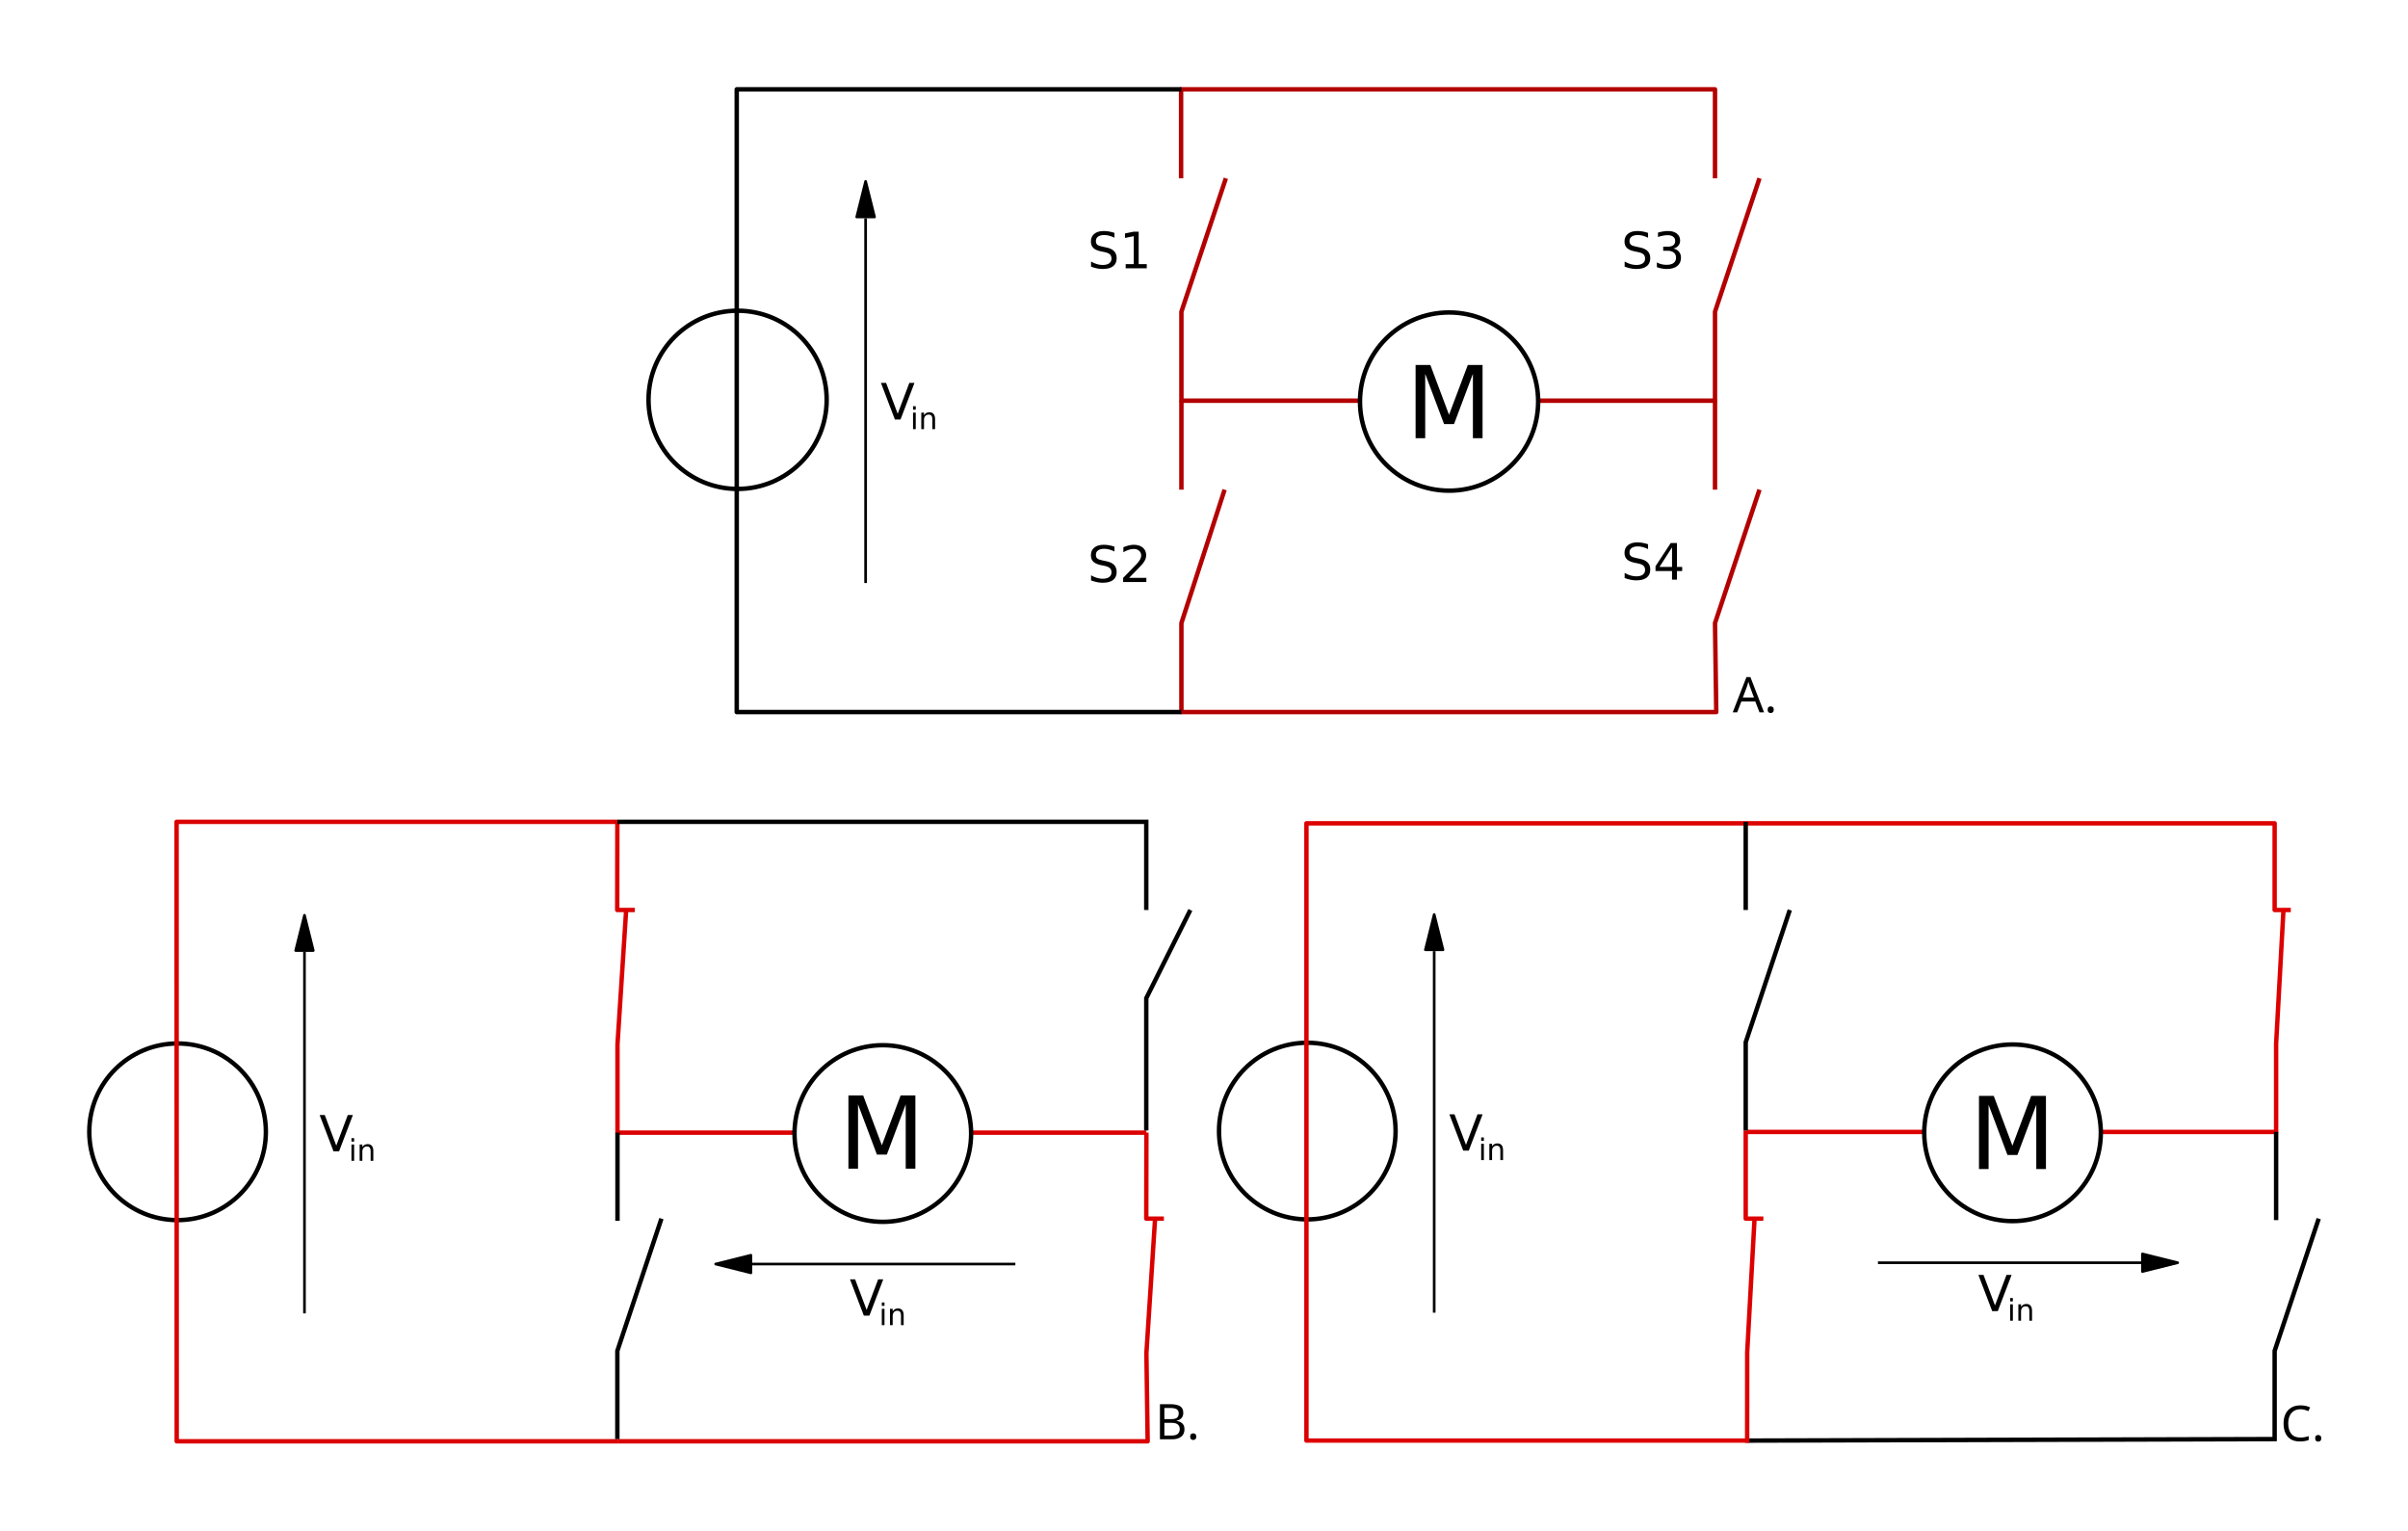
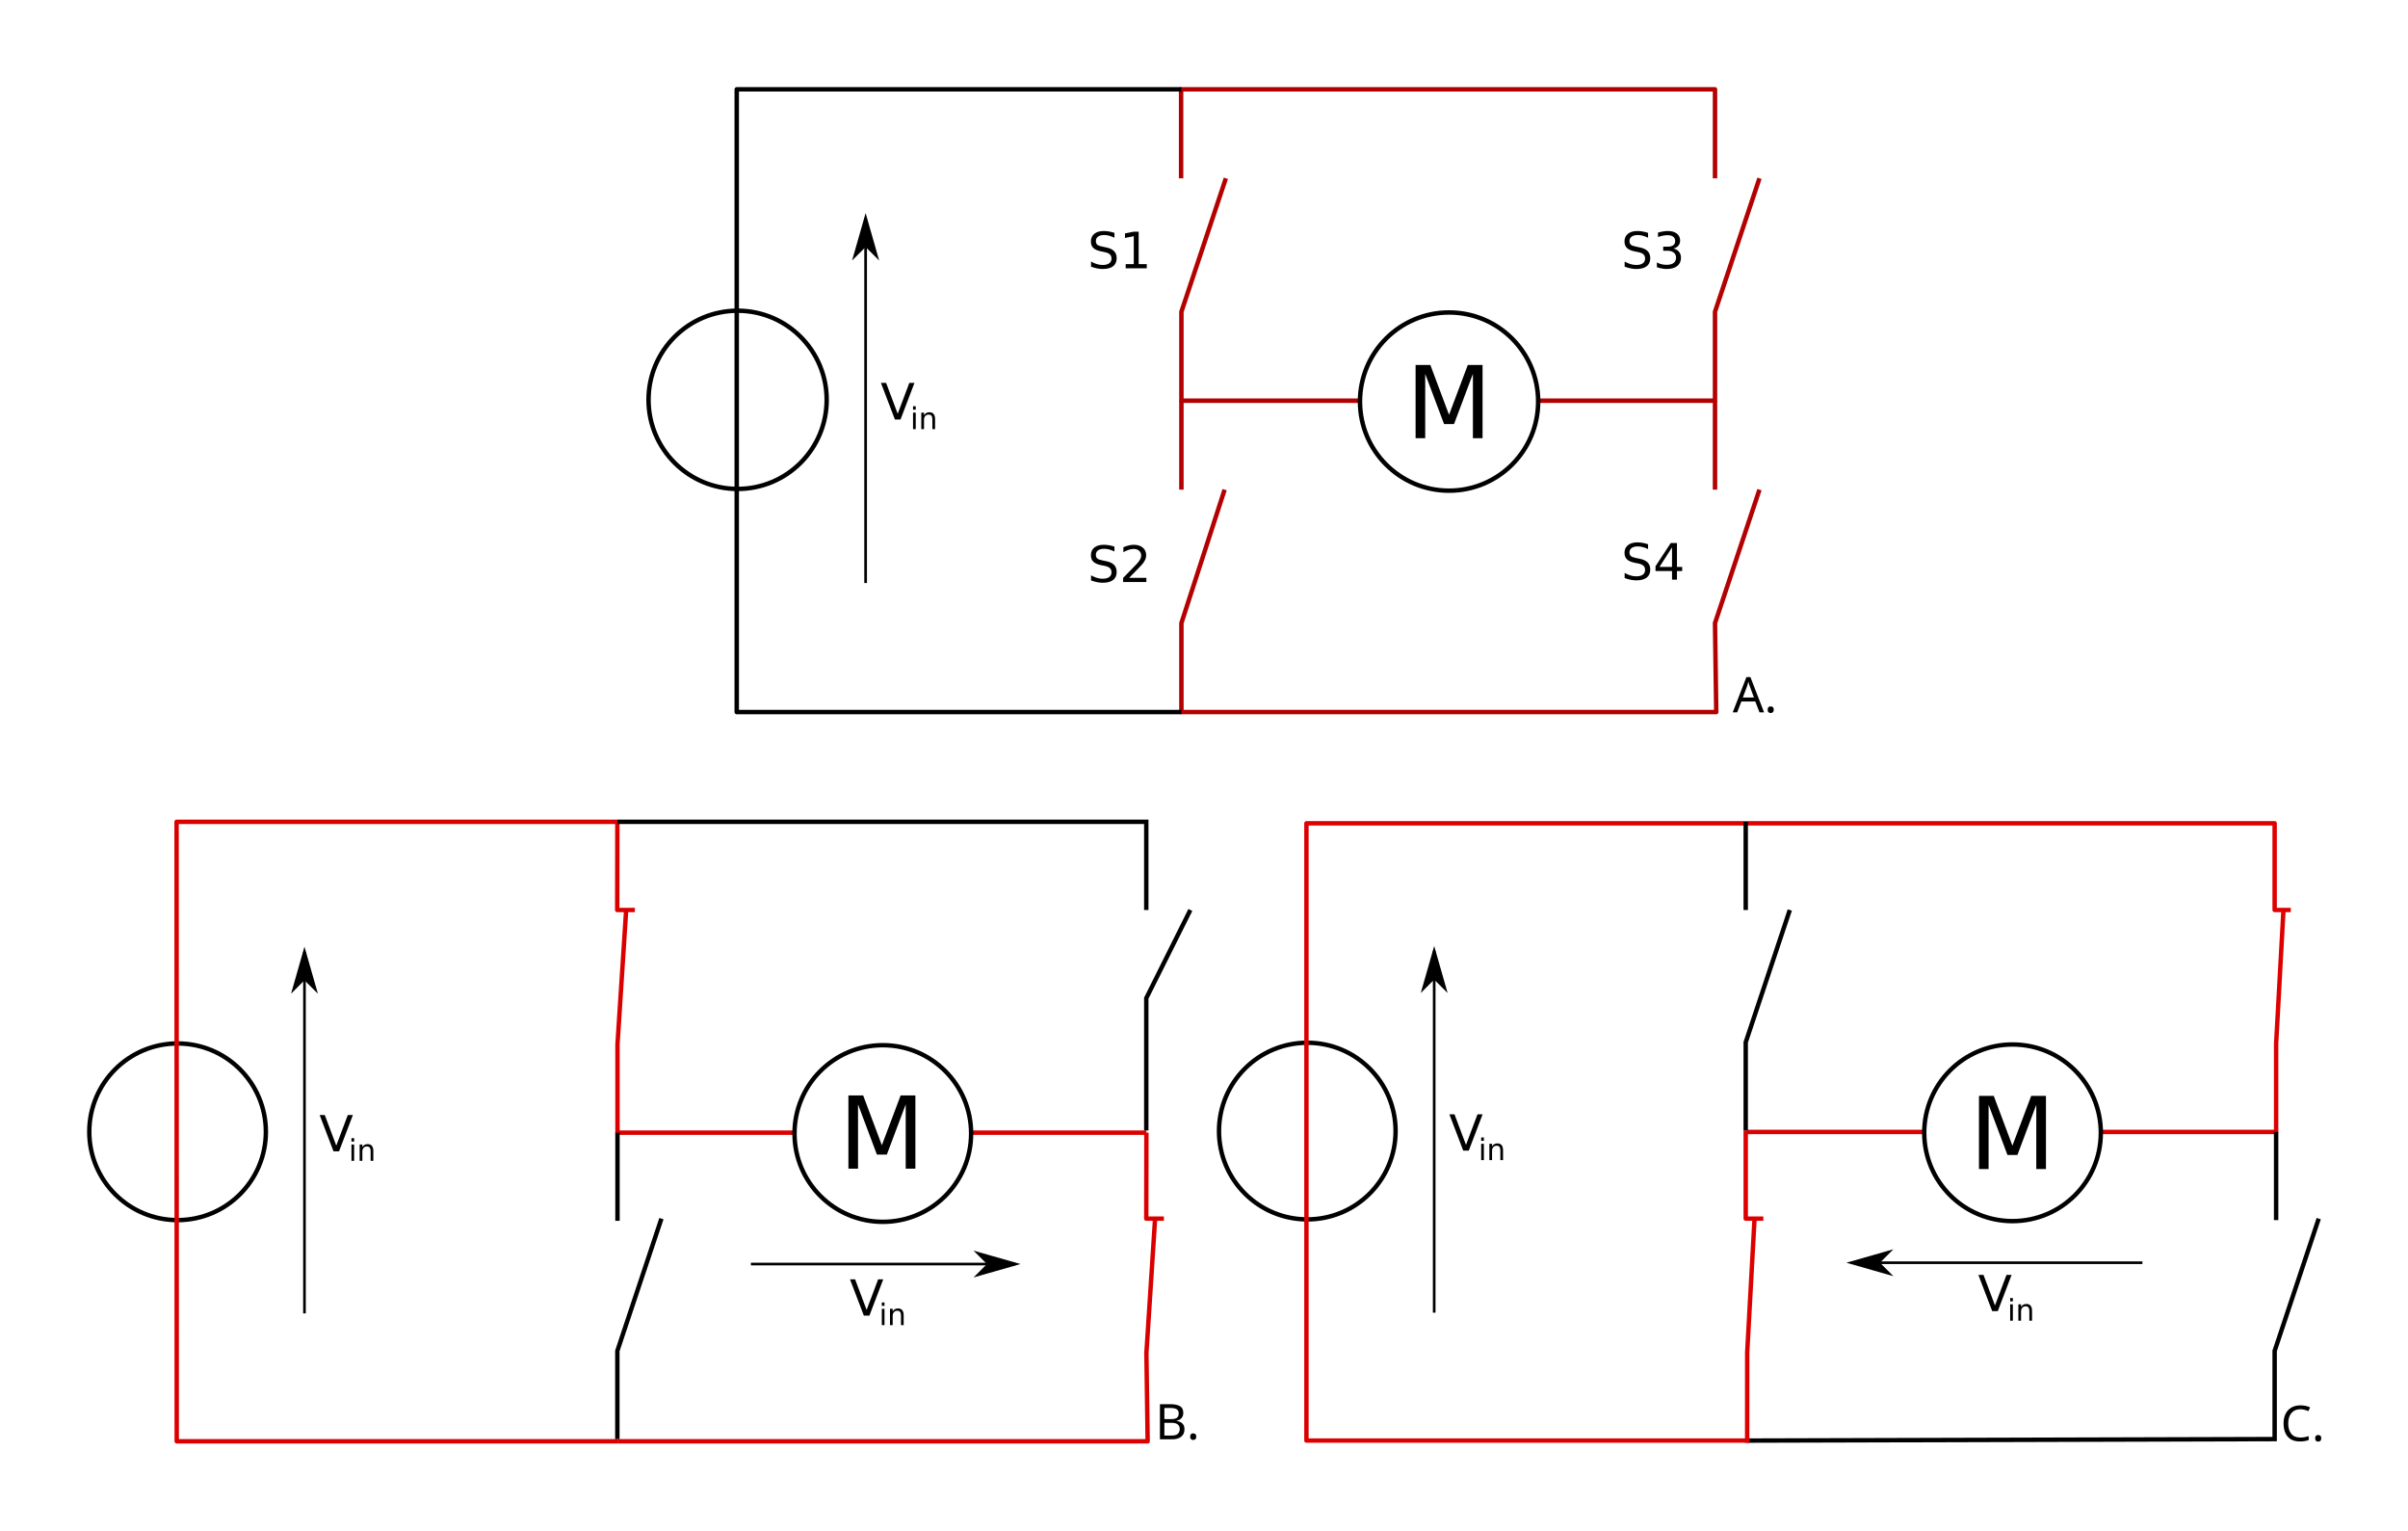
<svg xmlns="http://www.w3.org/2000/svg" width="1959.71" height="1245.263" id="svg2" version="1.0">
  <defs id="defs4">
+     <marker orient="auto" refY="0.0" refX="0.0" id="Arrow1Lend" style="overflow:visible;">
+       <path id="path4261" d="M 0.0,0.0 L 5.0,-5.0 L -12.5,0.0 L 5.0,5.0 L 0.0,0.0 z " style="fill-rule:evenodd;stroke:#000000;stroke-width:1.0pt;" transform="scale(0.8) rotate(180) translate(12.5,0)" />
+     </marker>
    <marker orient="auto" refY="0" refX="0" id="Arrow1Lstart" style="overflow:visible">
      <path id="path4636" d="M 0,0 5,-5 -12.5,0 5,5 0,0 z" style="fill-rule:evenodd;stroke:#000000;stroke-width:1pt;marker-start:none" transform="scale(0.8,0.8)" />
    </marker>
    <marker orient="auto" refY="0" refX="0" id="Arrow2Lstart" style="overflow:visible">
      <path id="path4618" style="font-size:12px;fill-rule:evenodd;stroke-width:0.625;stroke-linejoin:round" d="M 8.719,4.034 -2.207,0.016 8.719,-4.002 c -1.745,2.372 -1.735,5.617 -6e-7,8.035 z" transform="matrix(1.1,0,0,1.1,-5.5,0)" />
    </marker>
    <marker orient="auto" refY="0" refX="0" id="Torso" style="overflow:visible">
      <g id="g4469" transform="scale(0.7,0.7)">
        <path id="path4471" d="m -4.779,-3.24 c 2.35,0.366 5.3,1.938 5.037,3.627 C -0.005,2.078 -2.213,2.618 -4.563,2.252 -6.913,1.886 -8.521,0.752 -8.258,-0.938 -7.995,-2.628 -7.13,-3.605 -4.779,-3.24 z" style="fill:none;stroke:#000000;stroke-width:1.25;marker-start:none;marker-mid:none;marker-end:none" />
        <path id="path4473" d="M 4.46,0.089 C -2.556,-4.378 5.225,-3.906 -0.848,-8.72" style="fill:none;stroke:#000000;stroke-width:1pt;marker-end:none" />
        <path id="path4475" d="M 4.93,0.058 C -1.387,1.749 1.803,5.478 -4.945,7.546" style="fill:none;stroke:#000000;stroke-width:1pt;marker-start:none;marker-end:none" />
        <rect id="rect4477" transform="matrix(0.527536,-0.849533,0.887668,0.460484,0,0)" y="-1.741" x="-10.392" height="2.761" width="2.637" style="fill-rule:evenodd;stroke-width:1pt;marker-end:none" />
        <rect id="rect4479" transform="matrix(0.671205,-0.741272,0.790802,0.612072,0,0)" y="-7.963" x="4.959" height="2.861" width="2.733" style="fill-rule:evenodd;stroke-width:1pt;marker-end:none" />
-         <path id="path4481" transform="matrix(0,-1.109517,1.109517,0,25.96648,19.71619)" d="m 16.78,-28.685 a 0.607,0.607 0 1 1 -1.215,0 0.607,0.607 0 1 1 1.215,0 z" style="fill:#ff0000;fill-opacity:0.75;fill-rule:evenodd;stroke:#000000;stroke-width:1pt;marker-start:none;marker-end:none" />
-         <path id="path4483" transform="matrix(0,-1.109517,1.109517,0,26.8245,16.99126)" d="m 16.78,-28.685 a 0.607,0.607 0 1 1 -1.215,0 0.607,0.607 0 1 1 1.215,0 z" style="fill:#ff0000;fill-opacity:0.75;fill-rule:evenodd;stroke:#000000;stroke-width:1pt;marker-start:none;marker-end:none" />
+         <path id="path4481" transform="matrix(0,-1.109517,1.109517,0,25.96648,19.71619)" d="m 16.78,-28.685 c 0,0.335 -0.272,0.607 -0.607,0.607 -0.335,0 -0.607,-0.272 -0.607,-0.607 0,-0.335 0.272,-0.607 0.607,-0.607 0.335,0 0.607,0.272 0.607,0.607 z" style="fill:#ff0000;fill-opacity:0.75;fill-rule:evenodd;stroke:#000000;stroke-width:1pt;marker-start:none;marker-end:none" />
+         <path id="path4483" transform="matrix(0,-1.109517,1.109517,0,26.8245,16.99126)" d="m 16.78,-28.685 c 0,0.335 -0.272,0.607 -0.607,0.607 -0.335,0 -0.607,-0.272 -0.607,-0.607 0,-0.335 0.272,-0.607 0.607,-0.607 0.335,0 0.607,0.272 0.607,0.607 z" style="fill:#ff0000;fill-opacity:0.75;fill-rule:evenodd;stroke:#000000;stroke-width:1pt;marker-start:none;marker-end:none" />
      </g>
    </marker>
  </defs>
  <g id="layer1" transform="translate(533.3677,56.18461)">
    <path id="text4425-2-3" d="m 1077.196,835.379 12.008,0 15.2,40.534 15.28,-40.534 12.009,0 0,59.564 -7.859,0 0,-52.303 -15.36,40.853 -8.099,0 -15.36,-40.853 0,52.303 -7.819,0 0,-59.564" style="font-size:12px;font-style:normal;font-variant:normal;font-weight:normal;font-stretch:normal;text-align:start;line-height:100%;writing-mode:lr-tb;text-anchor:start;fill:#000000;fill-opacity:1;stroke:none;font-family:Bitstream Vera Sans" />
    <g id="g12181" transform="translate(-14.74902,0)">
      <path style="fill:none;stroke:#b30000;stroke-width:3.619;stroke-linecap:butt;stroke-linejoin:round;stroke-miterlimit:4;stroke-opacity:1;stroke-dasharray:none" d="m 877.11,88.868 0,-72.377 -434.518,0 0,72.377" id="path1313" />
      <path id="path3536" d="m 479.035,88.868 -36.189,108.566 0,72.377 144.755,0 m 144.755,0 144.755,0 0,-72.377 36.189,-108.566 0,0 0,0" style="fill:none;stroke:#b30000;stroke-width:3.619;stroke-linecap:butt;stroke-linejoin:round;stroke-miterlimit:4;stroke-opacity:1;stroke-dasharray:none" />
      <path style="fill:none;stroke:#b30000;stroke-width:3.619;stroke-linecap:butt;stroke-linejoin:round;stroke-miterlimit:4;stroke-opacity:1;stroke-dasharray:none" d="m 913.299,342.189 -36.189,108.566 1.021,72.377 -435.285,0 0,-72.377 35.167,-108.566" id="path3538" />
      <path id="path3540" d="m 442.847,342.189 0,-72.377 0,0" style="fill:none;stroke:#b30000;stroke-width:3.619;stroke-linecap:butt;stroke-linejoin:round;stroke-miterlimit:4;stroke-opacity:1;stroke-dasharray:none" />
      <path id="path3542" d="m 877.11,269.811 0,72.377" style="fill:none;stroke:#b30000;stroke-width:3.619;stroke-linecap:butt;stroke-linejoin:round;stroke-miterlimit:4;stroke-opacity:1;stroke-dasharray:none" />
      <path transform="matrix(1.636772,0,0,1.636772,-77.81954,-307.956)" d="m 141.732,352.559 c 0,24.461 -19.83,44.291 -44.291,44.291 -24.461,0 -44.291,-19.83 -44.291,-44.291 0,-24.461 19.83,-44.291 44.291,-44.291 24.461,0 44.291,19.83 44.291,44.291 z" id="path3544" style="fill:none;stroke:#000000;stroke-width:2.211;stroke-linecap:round;stroke-linejoin:round;stroke-miterlimit:4;stroke-opacity:1;stroke-dasharray:none;stroke-dashoffset:0" />
      <path id="path4421" d="m 442.847,16.491 -361.886,0 0,506.641 361.886,0 0,0 0,0 0,0 0,0 0,0" style="fill:none;stroke:#000000;stroke-width:3.619;stroke-linecap:butt;stroke-linejoin:round;stroke-miterlimit:4;stroke-opacity:1;stroke-dasharray:none" />
      <path transform="matrix(1.636772,0,0,1.636772,501.1988,-306.5382)" d="m 141.732,352.559 c 0,24.461 -19.83,44.291 -44.291,44.291 -24.461,0 -44.291,-19.83 -44.291,-44.291 0,-24.461 19.83,-44.291 44.291,-44.291 24.461,0 44.291,19.83 44.291,44.291 z" id="path4423" style="fill:none;stroke:#000000;stroke-width:2.211;stroke-linecap:round;stroke-linejoin:round;stroke-miterlimit:4;stroke-opacity:1;stroke-dasharray:none;stroke-dashoffset:0" />
      <path id="text4425" d="m 633.439,240.738 12.009,0 15.2,40.534 15.28,-40.534 12.009,0 0,59.564 -7.859,0 0,-52.303 -15.36,40.853 -8.099,0 -15.36,-40.853 0,52.303 -7.82,0 0,-59.564" style="font-size:12px;font-style:normal;font-variant:normal;font-weight:normal;font-stretch:normal;text-align:start;line-height:100%;writing-mode:lr-tb;text-anchor:start;fill:#000000;fill-opacity:1;stroke:none;font-family:Bitstream Vera Sans" />
      <path id="flowRoot4429" d="m 388.363,133.28 0,3.93 c -1.529,-0.731 -2.972,-1.277 -4.329,-1.636 -1.356,-0.359 -2.666,-0.539 -3.93,-0.539 -2.194,2e-5 -3.89,0.426 -5.087,1.277 -1.184,0.851 -1.775,2.061 -1.775,3.63 0,1.317 0.392,2.314 1.177,2.992 0.798,0.665 2.301,1.204 4.508,1.616 l 2.434,0.499 c 3.005,0.572 5.22,1.583 6.643,3.032 1.436,1.436 2.154,3.365 2.154,5.785 -2e-5,2.886 -0.971,5.073 -2.912,6.563 -1.928,1.489 -4.761,2.234 -8.498,2.234 -1.41,0 -2.912,-0.16 -4.508,-0.479 -1.583,-0.319 -3.225,-0.791 -4.927,-1.416 l 0,-4.149 c 1.636,0.918 3.238,1.609 4.807,2.075 1.569,0.465 3.112,0.698 4.628,0.698 2.301,2e-5 4.076,-0.452 5.326,-1.356 1.25,-0.904 1.875,-2.194 1.875,-3.87 -3e-5,-1.463 -0.452,-2.607 -1.356,-3.431 -0.891,-0.825 -2.36,-1.443 -4.408,-1.855 l -2.454,-0.479 c -3.005,-0.598 -5.18,-1.536 -6.523,-2.813 -1.343,-1.277 -2.015,-3.052 -2.015,-5.326 0,-2.633 0.924,-4.708 2.773,-6.224 1.862,-1.516 4.422,-2.274 7.68,-2.274 1.396,3e-5 2.819,0.126 4.269,0.379 1.45,0.253 2.932,0.632 4.448,1.137 m 9.136,25.413 6.583,0 0,-22.72 -7.161,1.436 0,-3.67 7.121,-1.436 4.029,0 0,26.391 6.583,0 0,3.391 -17.155,0 0,-3.391" />
      <path id="flowRoot4437" d="m 388.363,388.549 0,3.93 c -1.529,-0.731 -2.972,-1.277 -4.329,-1.636 -1.356,-0.359 -2.666,-0.539 -3.93,-0.539 -2.194,2e-5 -3.89,0.426 -5.087,1.277 -1.184,0.851 -1.775,2.061 -1.775,3.63 0,1.317 0.392,2.314 1.177,2.992 0.798,0.665 2.301,1.204 4.508,1.616 l 2.434,0.499 c 3.005,0.572 5.22,1.583 6.643,3.032 1.436,1.436 2.154,3.365 2.154,5.785 -2e-5,2.886 -0.971,5.073 -2.912,6.563 -1.928,1.489 -4.761,2.234 -8.498,2.234 -1.41,0 -2.912,-0.16 -4.508,-0.479 -1.583,-0.319 -3.225,-0.791 -4.927,-1.416 l 0,-4.149 c 1.636,0.918 3.238,1.609 4.807,2.075 1.569,0.465 3.112,0.698 4.628,0.698 2.301,2e-5 4.076,-0.452 5.326,-1.356 1.25,-0.904 1.875,-2.194 1.875,-3.87 -3e-5,-1.463 -0.452,-2.607 -1.356,-3.431 -0.891,-0.825 -2.36,-1.443 -4.408,-1.855 l -2.454,-0.479 c -3.005,-0.598 -5.18,-1.536 -6.523,-2.813 -1.343,-1.277 -2.015,-3.052 -2.015,-5.326 0,-2.633 0.924,-4.708 2.773,-6.224 1.862,-1.516 4.422,-2.274 7.68,-2.274 1.396,3e-5 2.819,0.126 4.269,0.379 1.45,0.253 2.932,0.632 4.448,1.137 m 11.909,25.413 14.063,0 0,3.391 -18.91,0 0,-3.391 c 1.529,-1.583 3.611,-3.704 6.244,-6.363 2.646,-2.673 4.309,-4.395 4.987,-5.166 1.29,-1.45 2.188,-2.673 2.693,-3.67 0.519,-1.011 0.778,-2.001 0.778,-2.972 -2e-5,-1.583 -0.559,-2.872 -1.676,-3.87 -1.104,-0.997 -2.547,-1.496 -4.329,-1.496 -1.263,2e-5 -2.6,0.219 -4.009,0.658 -1.396,0.439 -2.892,1.104 -4.488,1.995 l 0,-4.069 c 1.622,-0.652 3.138,-1.144 4.548,-1.476 1.41,-0.332 2.7,-0.499 3.87,-0.499 3.085,3e-5 5.545,0.771 7.381,2.314 1.835,1.543 2.753,3.604 2.753,6.184 -2e-5,1.223 -0.233,2.387 -0.698,3.491 -0.452,1.091 -1.283,2.38 -2.493,3.87 -0.332,0.386 -1.39,1.503 -3.172,3.351 -1.782,1.835 -4.295,4.408 -7.54,7.72" />
      <path id="flowRoot4445" d="m 822.626,133.28 0,3.93 c -1.529,-0.731 -2.972,-1.277 -4.329,-1.636 -1.356,-0.359 -2.666,-0.539 -3.93,-0.539 -2.194,2e-5 -3.89,0.426 -5.087,1.277 -1.184,0.851 -1.775,2.061 -1.775,3.63 0,1.317 0.392,2.314 1.177,2.992 0.798,0.665 2.301,1.204 4.508,1.616 l 2.434,0.499 c 3.005,0.572 5.22,1.583 6.643,3.032 1.436,1.436 2.154,3.365 2.154,5.785 -2e-5,2.886 -0.971,5.073 -2.912,6.563 -1.928,1.489 -4.761,2.234 -8.498,2.234 -1.41,0 -2.912,-0.16 -4.508,-0.479 -1.583,-0.319 -3.225,-0.791 -4.927,-1.416 l 0,-4.149 c 1.636,0.918 3.238,1.609 4.807,2.075 1.569,0.465 3.112,0.698 4.628,0.698 2.301,2e-5 4.076,-0.452 5.326,-1.356 1.25,-0.904 1.875,-2.194 1.875,-3.87 -3e-5,-1.463 -0.452,-2.607 -1.356,-3.431 -0.891,-0.825 -2.36,-1.443 -4.408,-1.855 l -2.454,-0.479 c -3.005,-0.598 -5.18,-1.536 -6.523,-2.813 -1.343,-1.277 -2.015,-3.052 -2.015,-5.326 0,-2.633 0.924,-4.708 2.773,-6.224 1.862,-1.516 4.422,-2.274 7.68,-2.274 1.396,3e-5 2.819,0.126 4.269,0.379 1.45,0.253 2.932,0.632 4.448,1.137 m 20.646,12.747 c 1.928,0.412 3.431,1.27 4.508,2.573 1.09,1.303 1.636,2.912 1.636,4.827 -2e-5,2.939 -1.011,5.213 -3.032,6.822 -2.021,1.609 -4.894,2.414 -8.617,2.414 -1.25,0 -2.54,-0.126 -3.87,-0.379 -1.317,-0.239 -2.68,-0.605 -4.089,-1.097 l 0,-3.89 c 1.117,0.652 2.341,1.144 3.67,1.476 1.33,0.332 2.72,0.499 4.169,0.499 2.527,0 4.448,-0.499 5.765,-1.496 1.33,-0.997 1.995,-2.447 1.995,-4.349 -2e-5,-1.755 -0.618,-3.125 -1.855,-4.109 -1.223,-0.997 -2.932,-1.496 -5.127,-1.496 l -3.471,0 0,-3.311 3.631,0 c 1.981,2e-5 3.497,-0.392 4.548,-1.177 1.051,-0.798 1.576,-1.942 1.576,-3.431 -2e-5,-1.529 -0.545,-2.7 -1.636,-3.511 -1.077,-0.824 -2.626,-1.237 -4.648,-1.237 -1.104,2e-5 -2.287,0.12 -3.551,0.359 -1.263,0.239 -2.653,0.612 -4.169,1.117 l 0,-3.591 c 1.529,-0.426 2.959,-0.745 4.289,-0.957 1.343,-0.213 2.607,-0.319 3.79,-0.319 3.059,3e-5 5.479,0.698 7.261,2.095 1.782,1.383 2.673,3.258 2.673,5.625 -2e-5,1.649 -0.472,3.045 -1.416,4.189 -0.944,1.13 -2.287,1.915 -4.029,2.354" />
      <path id="flowRoot4453" d="m 822.626,386.601 0,3.93 c -1.529,-0.731 -2.972,-1.277 -4.329,-1.636 -1.356,-0.359 -2.666,-0.539 -3.93,-0.539 -2.194,2e-5 -3.89,0.426 -5.087,1.277 -1.184,0.851 -1.775,2.061 -1.775,3.63 0,1.317 0.392,2.314 1.177,2.992 0.798,0.665 2.301,1.204 4.508,1.616 l 2.434,0.499 c 3.005,0.572 5.22,1.583 6.643,3.032 1.436,1.436 2.154,3.365 2.154,5.785 -2e-5,2.886 -0.971,5.073 -2.912,6.563 -1.928,1.489 -4.761,2.234 -8.498,2.234 -1.41,0 -2.912,-0.16 -4.508,-0.479 -1.583,-0.319 -3.225,-0.791 -4.927,-1.416 l 0,-4.149 c 1.636,0.918 3.238,1.609 4.807,2.075 1.569,0.465 3.112,0.698 4.628,0.698 2.301,2e-5 4.076,-0.452 5.326,-1.356 1.25,-0.904 1.875,-2.194 1.875,-3.87 -3e-5,-1.463 -0.452,-2.607 -1.356,-3.431 -0.891,-0.824 -2.36,-1.443 -4.408,-1.855 l -2.454,-0.479 c -3.005,-0.598 -5.18,-1.536 -6.523,-2.813 -1.343,-1.277 -2.015,-3.052 -2.015,-5.326 0,-2.633 0.924,-4.708 2.773,-6.224 1.862,-1.516 4.422,-2.274 7.68,-2.274 1.396,3e-5 2.819,0.126 4.269,0.379 1.45,0.253 2.932,0.632 4.448,1.137 m 19.509,2.533 -10.173,15.898 10.173,0 0,-15.898 m -1.057,-3.511 5.067,0 0,19.409 4.249,0 0,3.351 -4.249,0 0,7.022 -4.009,0 0,-7.022 -13.445,0 0,-3.89 12.388,-18.871" />
-       <path id="path4461" d="m 185.853,418.155 0,-296.747 0,7.238 0,0" style="fill:none;stroke:#000000;stroke-width:2.171;stroke-linecap:butt;stroke-linejoin:miter;stroke-miterlimit:4;stroke-opacity:1;marker-end:none" />
+       <path id="path4461" d="m 185.853,418.155 0,-296.747" style="fill:none;stroke:#000000;stroke-width:2.171;stroke-linecap:butt;stroke-linejoin:miter;stroke-miterlimit:4;stroke-opacity:1;marker-end:url(#Arrow1Lend)" />
      <path id="flowRoot4652" d="m 209.687,285.126 -11.37,-29.782 4.209,0 9.435,25.074 9.455,-25.074 4.189,0 -11.35,29.782 -4.568,0" />
      <path id="flowRoot4660" d="m 224.438,279.538 2.202,0 0,13.405 -2.202,0 0,-13.405 m 0,-5.218 2.202,0 0,2.789 -2.202,0 0,-2.789 m 17.941,10.532 0,8.091 -2.202,0 0,-8.019 c -2e-5,-1.269 -0.247,-2.218 -0.742,-2.849 -0.495,-0.63 -1.237,-0.946 -2.226,-0.946 -1.189,0 -2.126,0.379 -2.813,1.137 -0.686,0.758 -1.029,1.791 -1.029,3.1 l 0,7.576 -2.214,0 0,-13.405 2.214,0 0,2.083 c 0.527,-0.806 1.145,-1.408 1.855,-1.807 0.718,-0.399 1.544,-0.598 2.478,-0.598 1.54,0 2.705,0.479 3.495,1.436 0.79,0.95 1.185,2.35 1.185,4.201" />
-       <path id="rect4696" d="m 185.853,91.372 7.238,28.951 -14.475,0 7.238,-28.951 z" style="fill:#000000;fill-opacity:1;fill-rule:nonzero;stroke:#000000;stroke-width:2.171;stroke-linecap:round;stroke-linejoin:round;stroke-miterlimit:4;stroke-opacity:1;stroke-dashoffset:0" />
      <path id="text4425-2" d="m 171.851,835.038 12.009,0 15.2,40.534 15.28,-40.534 12.009,0 0,59.564 -7.859,0 0,-52.303 -15.36,40.853 -8.099,0 -15.36,-40.853 0,52.303 -7.82,0 0,-59.564" style="font-size:12px;font-style:normal;font-variant:normal;font-weight:normal;font-stretch:normal;text-align:start;line-height:100%;writing-mode:lr-tb;text-anchor:start;fill:#000000;fill-opacity:1;stroke:none;font-family:Bitstream Vera Sans" />
    </g>
    <g transform="matrix(2.024733,0,0,2.024733,-497.2736,576.5567)" id="g12354">
      <path id="path4733" d="m 914.173,177.165 -17.717,53.15 0,35.433 -212.026,0.606" style="fill:none;stroke:#000000;stroke-width:1.772;stroke-linecap:butt;stroke-linejoin:miter;stroke-miterlimit:4;stroke-opacity:1;stroke-dasharray:none" />
      <path style="fill:none;stroke:#da0000;stroke-width:1.772;stroke-linecap:butt;stroke-linejoin:round;stroke-miterlimit:4;stroke-opacity:1;stroke-dasharray:none" d="m 230.315,17.717 -0.053,35.433 7.087,0" id="path1313-9" />
      <path id="path3536-3" d="m 233.858,53.15 -3.49,54.035 0,35.433 70.866,0 m 70.866,0 70.866,0" style="fill:none;stroke:#da0000;stroke-width:1.772;stroke-linecap:butt;stroke-linejoin:round;stroke-miterlimit:4;stroke-opacity:1;stroke-dasharray:none" />
      <path style="fill:none;stroke:#da0000;stroke-width:1.772;stroke-linecap:butt;stroke-linejoin:round;stroke-miterlimit:4;stroke-opacity:1;stroke-dasharray:none" d="m 446.457,177.165 -3.49,54.035 0.5,35.433 -213.098,0" id="path3538-6" />
      <path id="path3540-0" d="m 230.368,178.051 0,-35.433 0,0" style="fill:none;stroke:#000000;stroke-width:1.772;stroke-linecap:butt;stroke-linejoin:round;stroke-miterlimit:4;stroke-opacity:1;stroke-dasharray:none" />
      <path id="path3542-6" d="m 442.967,142.618 -0.053,34.547 7.087,0" style="fill:none;stroke:#da0000;stroke-width:1.772;stroke-linecap:butt;stroke-linejoin:round;stroke-miterlimit:4;stroke-opacity:1;stroke-dasharray:none" />
      <path transform="matrix(0.801299,0,0,0.801299,-24.52923,-140.2341)" d="m 141.732,352.559 c 0,24.461 -19.83,44.291 -44.291,44.291 -24.461,0 -44.291,-19.83 -44.291,-44.291 0,-24.461 19.83,-44.291 44.291,-44.291 24.461,0 44.291,19.83 44.291,44.291 z" id="path3544-2" style="fill:none;stroke:#000000;stroke-width:2.211;stroke-linecap:round;stroke-linejoin:round;stroke-miterlimit:4;stroke-opacity:1;stroke-dasharray:none;stroke-dashoffset:0" />
      <path id="path4421-6" d="m 230.315,17.717 -177.165,0 0.053,248.917 177.165,0 0,0 0,0 0,0 0,0 0,0" style="fill:none;stroke:#da0000;stroke-width:1.772;stroke-linecap:butt;stroke-linejoin:round;stroke-miterlimit:4;stroke-opacity:1;stroke-dasharray:none" />
      <path transform="matrix(0.801299,0,0,0.801299,258.9354,-139.54)" d="m 141.732,352.559 c 0,24.461 -19.83,44.291 -44.291,44.291 -24.461,0 -44.291,-19.83 -44.291,-44.291 0,-24.461 19.83,-44.291 44.291,-44.291 24.461,0 44.291,19.83 44.291,44.291 z" id="path4423-1" style="fill:none;stroke:#000000;stroke-width:2.211;stroke-linecap:round;stroke-linejoin:round;stroke-miterlimit:4;stroke-opacity:1;stroke-dasharray:none;stroke-dashoffset:0" />
-       <path id="path4461-7" d="m 104.555,215.241 0,-145.276 0,3.543 0,0" style="fill:none;stroke:#000000;stroke-width:1.063;stroke-linecap:butt;stroke-linejoin:miter;stroke-miterlimit:4;stroke-opacity:1;marker-end:none" />
+       <path id="path4461-7" d="m 104.555,215.241 0,-145.276" style="fill:none;stroke:#000000;stroke-width:1.063;stroke-linecap:butt;stroke-linejoin:miter;stroke-miterlimit:4;stroke-opacity:1;marker-end:url(#Arrow1Lend);marker-start:none" />
      <path id="flowRoot4652-9" d="m 116.223,150.116 -5.566,-14.58 2.061,0 4.619,12.275 4.629,-12.275 2.051,0 -5.557,14.58 -2.236,0" />
      <path id="flowRoot4660-2" d="m 123.444,147.38 1.078,0 0,6.562 -1.078,0 0,-6.562 m 0,-2.555 1.078,0 0,1.365 -1.078,0 0,-1.365 m 8.783,5.156 0,3.961 -1.078,0 0,-3.926 c -1e-5,-0.621 -0.121,-1.086 -0.363,-1.395 -0.242,-0.309 -0.605,-0.463 -1.09,-0.463 -0.582,0 -1.041,0.186 -1.377,0.557 -0.336,0.371 -0.504,0.877 -0.504,1.518 l 0,3.709 -1.084,0 0,-6.562 1.084,0 0,1.02 c 0.258,-0.395 0.561,-0.689 0.908,-0.885 0.352,-0.195 0.756,-0.293 1.213,-0.293 0.754,0 1.324,0.234 1.711,0.703 0.387,0.465 0.58,1.15 0.58,2.057" />
-       <path id="rect4696-0" d="m 104.555,55.261 3.543,14.173 -7.087,0 3.543,-14.173 z" style="fill:#000000;fill-opacity:1;fill-rule:nonzero;stroke:#000000;stroke-width:1.063;stroke-linecap:round;stroke-linejoin:round;stroke-miterlimit:4;stroke-opacity:1;stroke-dashoffset:0" />
      <path style="fill:none;stroke:#dd0000;stroke-width:1.772;stroke-linecap:butt;stroke-linejoin:round;stroke-miterlimit:4;stroke-opacity:1;stroke-dasharray:none" d="m 902.947,53.15 -6.49,0 0,-34.837 -212.127,0" id="path4701" />
      <path id="path4703" d="m 684.455,142.329 70.866,0 m 70.866,0 70.866,0 0,-35.433 L 900,53.15" style="fill:none;stroke:#dd0000;stroke-width:1.772;stroke-linecap:butt;stroke-linejoin:round;stroke-miterlimit:4;stroke-opacity:1;stroke-dasharray:none" />
      <path style="fill:none;stroke:#dd0000;stroke-width:1.772;stroke-linecap:butt;stroke-linejoin:round;stroke-miterlimit:4;stroke-opacity:1;stroke-dasharray:none" d="m 684.433,267.237 0.022,-36.326 2.947,-53.746" id="path4705" />
      <path id="path4707" d="m 690.945,177.165 -7.087,0 0,-35.433" style="fill:none;stroke:#dd0000;stroke-width:1.772;stroke-linecap:butt;stroke-linejoin:round;stroke-miterlimit:4;stroke-opacity:1;stroke-dasharray:none" />
      <path id="path4709" d="m 897.053,142.329 0,35.433" style="fill:none;stroke:#000000;stroke-width:1.772;stroke-linecap:butt;stroke-linejoin:round;stroke-miterlimit:4;stroke-opacity:1;stroke-dasharray:none" />
      <path transform="matrix(0.801299,0,0,0.801299,429.5569,-140.5236)" d="m 141.732,352.559 c 0,24.461 -19.83,44.291 -44.291,44.291 -24.461,0 -44.291,-19.83 -44.291,-44.291 0,-24.461 19.83,-44.291 44.291,-44.291 24.461,0 44.291,19.83 44.291,44.291 z" id="path4711" style="fill:none;stroke:#000000;stroke-width:2.211;stroke-linecap:round;stroke-linejoin:round;stroke-miterlimit:4;stroke-opacity:1;stroke-dasharray:none;stroke-dashoffset:0" />
      <path id="path4713" d="m 684.455,18.313 -177.165,0 0,248.031 177.165,0 0,0 0,0 0,0 0,0 0,0" style="fill:none;stroke:#dd0000;stroke-width:1.772;stroke-linecap:butt;stroke-linejoin:round;stroke-miterlimit:4;stroke-opacity:1;stroke-dasharray:none" />
      <path transform="matrix(0.801299,0,0,0.801299,713.0215,-139.8295)" d="m 141.732,352.559 c 0,24.461 -19.83,44.291 -44.291,44.291 -24.461,0 -44.291,-19.83 -44.291,-44.291 0,-24.461 19.83,-44.291 44.291,-44.291 24.461,0 44.291,19.83 44.291,44.291 z" id="path4715" style="fill:none;stroke:#000000;stroke-width:2.211;stroke-linecap:round;stroke-linejoin:round;stroke-miterlimit:4;stroke-opacity:1;stroke-dasharray:none;stroke-dashoffset:0" />
-       <path id="path4719" d="m 558.641,214.952 0,-145.276 0,3.543 0,0" style="fill:none;stroke:#000000;stroke-width:1.063;stroke-linecap:butt;stroke-linejoin:miter;stroke-miterlimit:4;stroke-opacity:1;marker-end:none" />
+       <path id="path4719" d="m 558.641,214.952 0,-145.276" style="fill:none;stroke:#000000;stroke-width:1.063;stroke-linecap:butt;stroke-linejoin:miter;stroke-miterlimit:4;stroke-opacity:1;marker-start:none;marker-end:url(#Arrow1Lend)" />
      <path id="path4721" d="m 570.309,149.826 -5.566,-14.58 2.061,0 4.619,12.275 4.629,-12.275 2.051,0 -5.557,14.58 -2.236,0" />
      <path id="path4723" d="m 577.531,147.09 1.078,0 0,6.562 -1.078,0 0,-6.562 m 0,-2.555 1.078,0 0,1.365 -1.078,0 0,-1.365 m 8.783,5.156 0,3.961 -1.078,0 0,-3.926 c -10e-6,-0.621 -0.121,-1.086 -0.363,-1.395 -0.242,-0.309 -0.605,-0.463 -1.09,-0.463 -0.582,0 -1.041,0.186 -1.377,0.557 -0.336,0.371 -0.504,0.877 -0.504,1.518 l 0,3.709 -1.084,0 0,-6.562 1.084,0 0,1.02 c 0.258,-0.395 0.561,-0.689 0.908,-0.885 0.352,-0.195 0.756,-0.293 1.213,-0.293 0.754,0 1.324,0.234 1.711,0.703 0.387,0.465 0.58,1.15 0.58,2.057" />
-       <path id="path4725" d="m 558.641,54.971 3.543,14.173 -7.087,0 3.543,-14.173 z" style="fill:#000000;fill-opacity:1;fill-rule:nonzero;stroke:#000000;stroke-width:1.063;stroke-linecap:round;stroke-linejoin:round;stroke-miterlimit:4;stroke-opacity:1;stroke-dashoffset:0" />
      <path id="path4727" d="m 230.315,17.717 212.598,0 0,35.433 0,0" style="fill:none;stroke:#000000;stroke-width:1.772;stroke-linecap:butt;stroke-linejoin:miter;stroke-miterlimit:4;stroke-opacity:1;stroke-dasharray:none" />
      <path id="path4729" d="m 442.913,141.732 0,-53.15 17.717,-35.433" style="fill:none;stroke:#000000;stroke-width:1.772;stroke-linecap:butt;stroke-linejoin:miter;stroke-miterlimit:4;stroke-opacity:1;stroke-dasharray:none" />
      <path id="path4731" d="m 248.031,177.165 -17.717,53.15 0,35.433" style="fill:none;stroke:#000000;stroke-width:1.772;stroke-linecap:butt;stroke-linejoin:miter;stroke-miterlimit:4;stroke-opacity:1;stroke-dasharray:none" />
      <path id="path4735" d="m 683.858,53.15 0,-35.433" style="fill:none;stroke:#000000;stroke-width:1.772;stroke-linecap:butt;stroke-linejoin:miter;stroke-miterlimit:4;stroke-opacity:1;stroke-dasharray:none" />
      <path id="path4737" d="m 701.575,53.15 -17.717,53.15 0,35.433" style="fill:none;stroke:#000000;stroke-width:1.772;stroke-linecap:butt;stroke-linejoin:miter;stroke-miterlimit:4;stroke-opacity:1;stroke-dasharray:none" />
-       <path id="path4739" d="m 737.008,194.882 106.299,0" style="fill:none;stroke:#000000;stroke-width:1.063;stroke-linecap:butt;stroke-linejoin:miter;stroke-miterlimit:4;stroke-opacity:1;marker-end:none" />
-       <path id="path4741" d="m 283.996,195.413 106.299,0" style="fill:none;stroke:#000000;stroke-width:1.063;stroke-linecap:butt;stroke-linejoin:miter;stroke-miterlimit:4;stroke-opacity:1;marker-end:none" />
-       <path id="path4743" d="m 857.48,194.882 -14.173,3.543 0,-7.087 14.173,3.543 z" style="fill:#000000;fill-opacity:1;fill-rule:nonzero;stroke:#000000;stroke-width:1.063;stroke-linecap:round;stroke-linejoin:round;stroke-miterlimit:4;stroke-opacity:1;stroke-dashoffset:0" />
-       <path id="path4745" d="m 269.823,195.413 14.173,3.543 0,-7.087 -14.173,3.543 z" style="fill:#000000;fill-opacity:1;fill-rule:nonzero;stroke:#000000;stroke-width:1.063;stroke-linecap:round;stroke-linejoin:round;stroke-miterlimit:4;stroke-opacity:1;stroke-dashoffset:0" />
+       <path id="path4739" d="m 737.008,194.882 106.299,0" style="fill:none;stroke:#000000;stroke-width:1.063;stroke-linecap:butt;stroke-linejoin:miter;stroke-miterlimit:4;stroke-opacity:1;marker-end:none;marker-start:url(#Arrow1Lstart)" />
+       <path id="path4741" d="m 283.996,195.413 106.299,0" style="fill:none;stroke:#000000;stroke-width:1.062;stroke-linecap:butt;stroke-linejoin:miter;stroke-miterlimit:4;stroke-opacity:1;marker-end:url(#Arrow1Lend);stroke-dasharray:none;marker-start:none" />
      <path id="path4747" d="m 329.393,216.142 -5.566,-14.58 2.061,0 4.619,12.275 4.629,-12.275 2.051,0 -5.557,14.58 -2.236,0" />
      <path id="path4749" d="m 336.614,213.406 1.078,0 0,6.562 -1.078,0 0,-6.562 m 0,-2.555 1.078,0 0,1.365 -1.078,0 0,-1.365 m 8.783,5.156 0,3.961 -1.078,0 0,-3.926 c -1e-5,-0.621 -0.121,-1.086 -0.363,-1.395 -0.242,-0.309 -0.605,-0.463 -1.09,-0.463 -0.582,0 -1.041,0.186 -1.377,0.557 -0.336,0.371 -0.504,0.877 -0.504,1.518 l 0,3.709 -1.084,0 0,-6.562 1.084,0 0,1.02 c 0.258,-0.395 0.561,-0.689 0.908,-0.885 0.352,-0.195 0.756,-0.293 1.213,-0.293 0.754,0 1.324,0.234 1.711,0.703 0.387,0.465 0.58,1.15 0.58,2.057" />
      <path id="path4751" d="m 782.936,214.346 -5.566,-14.58 2.061,0 4.619,12.275 4.629,-12.275 2.051,0 -5.557,14.58 -2.236,0" />
      <path id="path4753" d="m 790.157,211.61 1.078,0 0,6.562 -1.078,0 0,-6.562 m 0,-2.555 1.078,0 0,1.365 -1.078,0 0,-1.365 m 8.783,5.156 0,3.961 -1.078,0 0,-3.926 c -10e-6,-0.621 -0.121,-1.086 -0.363,-1.395 -0.242,-0.309 -0.605,-0.463 -1.09,-0.463 -0.582,0 -1.041,0.186 -1.377,0.557 -0.336,0.371 -0.504,0.877 -0.504,1.518 l 0,3.709 -1.084,0 0,-6.562 1.084,0 0,1.02 c 0.258,-0.395 0.561,-0.689 0.908,-0.885 0.352,-0.195 0.756,-0.293 1.213,-0.293 0.754,0 1.324,0.234 1.711,0.703 0.387,0.465 0.58,1.15 0.58,2.057" />
    </g>
    <text xml:space="preserve" style="font-size:40px;font-style:normal;font-weight:normal;text-align:center;line-height:125%;letter-spacing:0px;word-spacing:0px;text-anchor:middle;fill:#000000;fill-opacity:1;stroke:none;font-family:Sans" x="1454.286" y="579.549" id="text12638" transform="translate(-533.3677,-56.18461)">
      <tspan id="tspan12640" x="1454.286" y="579.549">A.</tspan>
    </text>
    <text xml:space="preserve" style="font-size:40px;font-style:normal;font-weight:normal;text-align:center;line-height:125%;letter-spacing:0px;word-spacing:0px;text-anchor:middle;fill:#000000;fill-opacity:1;stroke:none;font-family:Sans" x="450.918" y="1114.793" id="text12642">
      <tspan id="tspan12644" x="450.918" y="1114.793">B.</tspan>
    </text>
    <text xml:space="preserve" style="font-size:40px;font-style:normal;font-weight:normal;text-align:center;line-height:125%;letter-spacing:0px;word-spacing:0px;text-anchor:middle;fill:#000000;fill-opacity:1;stroke:none;font-family:Sans" x="1366.632" y="1116.142" id="text12646">
      <tspan id="tspan12648" x="1366.632" y="1116.142">C.</tspan>
    </text>
  </g>
</svg>
